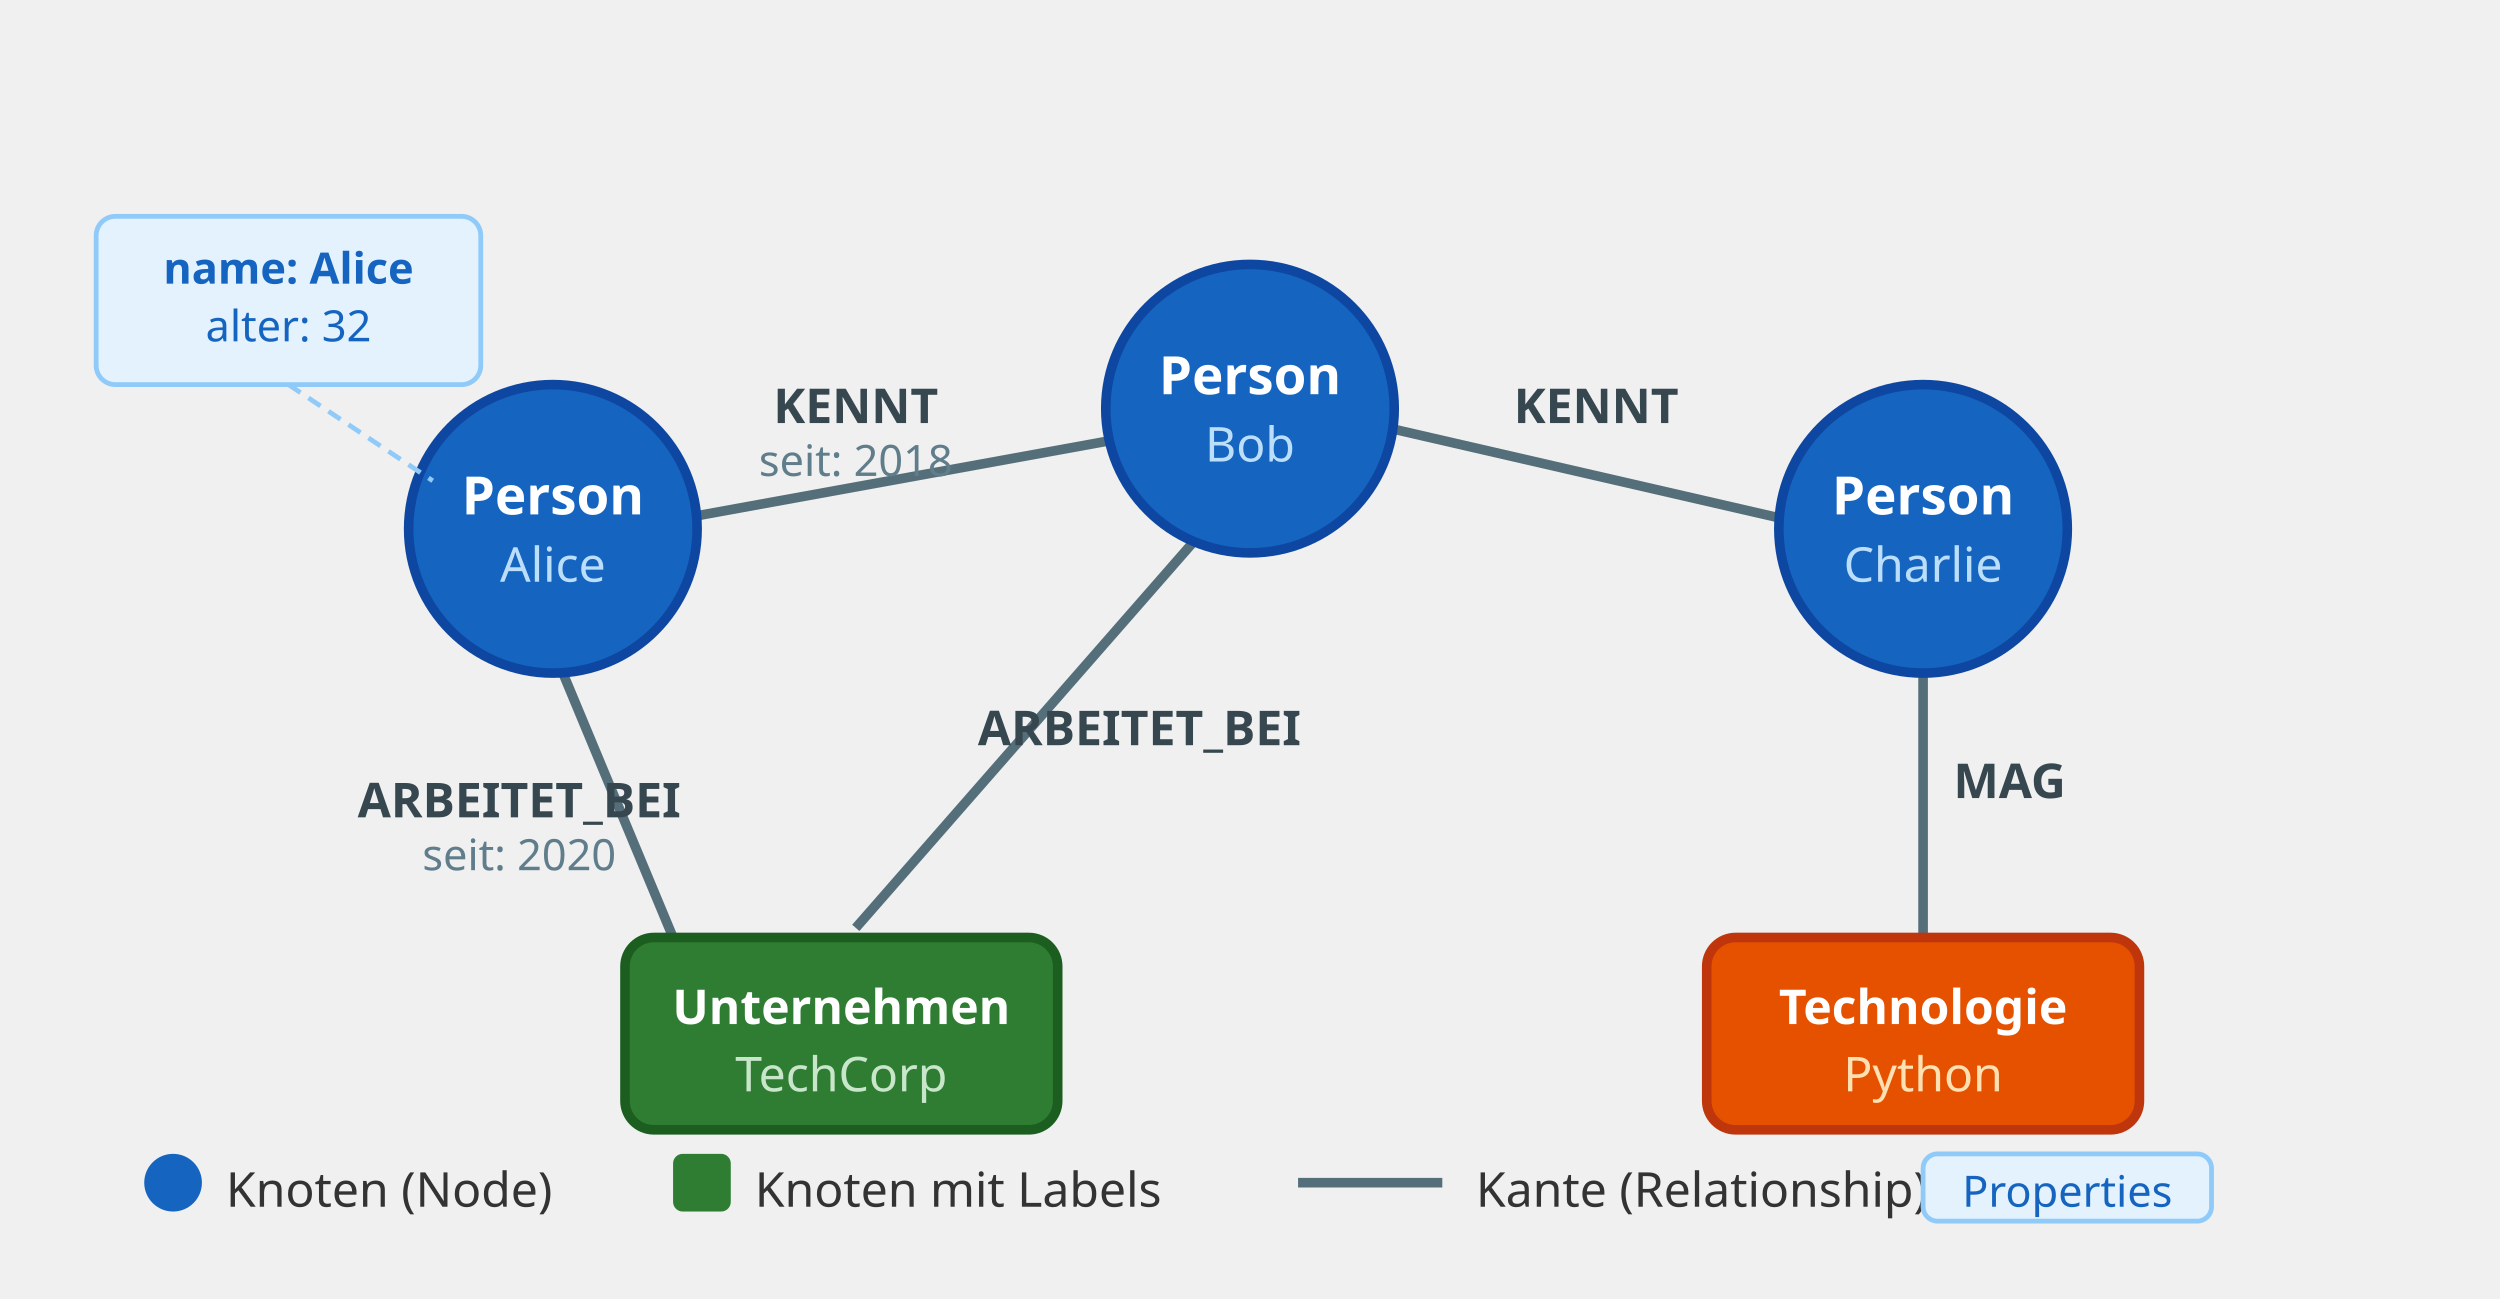
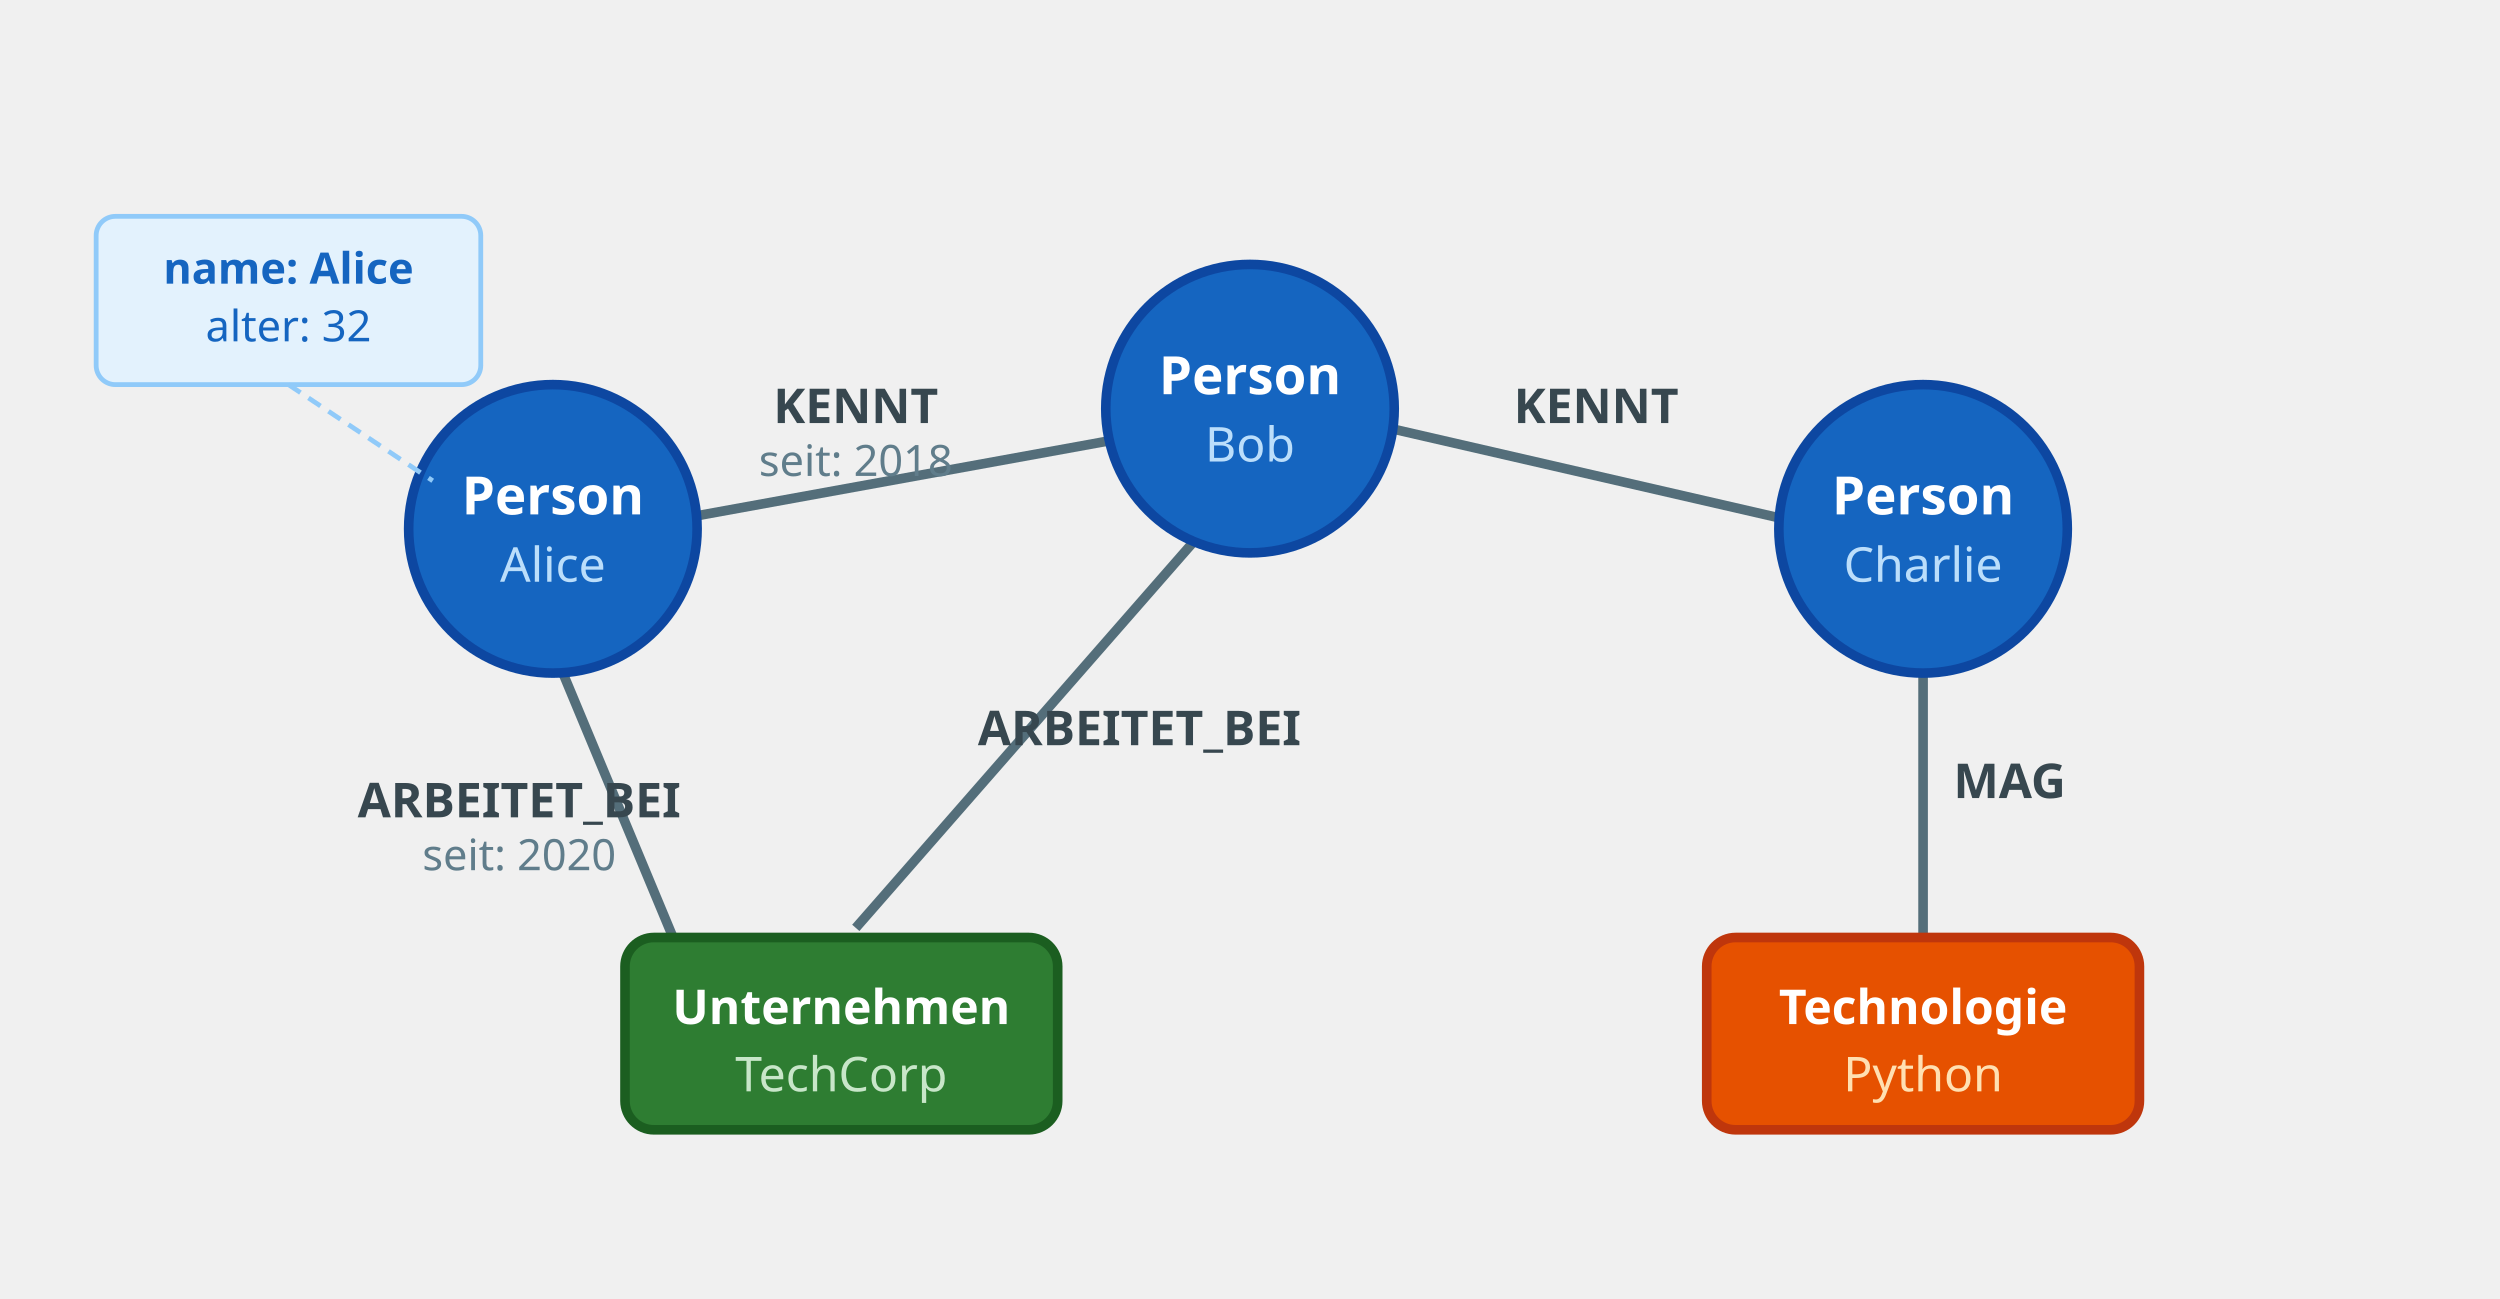
<svg xmlns="http://www.w3.org/2000/svg" viewBox="0 0 520 270" font-family="sans-serif" font-size="12">
  <line x1="130" y1="110" x2="240" y2="90" stroke="#546E7A" stroke-width="2" />
  <text x="178" y="88" text-anchor="middle" font-size="10" fill="#37474F" font-weight="bold">KENNT</text>
  <text x="178" y="99" text-anchor="middle" font-size="9" fill="#607D8B">seit: 2018</text>
  <line x1="115" y1="135" x2="140" y2="195" stroke="#546E7A" stroke-width="2" />
  <text x="108" y="170" text-anchor="middle" font-size="10" fill="#37474F" font-weight="bold">ARBEITET_BEI</text>
  <text x="108" y="181" text-anchor="middle" font-size="9" fill="#607D8B">seit: 2020</text>
  <line x1="255" y1="105" x2="178" y2="193" stroke="#546E7A" stroke-width="2" />
  <text x="237" y="155" text-anchor="middle" font-size="10" fill="#37474F" font-weight="bold">ARBEITET_BEI</text>
  <line x1="280" y1="87" x2="380" y2="110" stroke="#546E7A" stroke-width="2" />
  <text x="332" y="88" text-anchor="middle" font-size="10" fill="#37474F" font-weight="bold">KENNT</text>
  <line x1="400" y1="130" x2="400" y2="195" stroke="#546E7A" stroke-width="2" />
  <text x="418" y="166" text-anchor="middle" font-size="10" fill="#37474F" font-weight="bold">MAG</text>
  <circle cx="115" cy="110" r="30" fill="#1565C0" stroke="#0D47A1" stroke-width="2" />
  <text x="115" y="107" text-anchor="middle" font-size="11" fill="white" font-weight="bold">Person</text>
  <text x="115" y="121" text-anchor="middle" font-size="10" fill="#BBDEFB">Alice</text>
  <rect x="20" y="45" width="80" height="35" rx="4" fill="#E3F2FD" stroke="#90CAF9" stroke-width="1" />
  <text x="60" y="59" text-anchor="middle" font-size="9" fill="#1565C0" font-weight="bold">name: Alice</text>
  <text x="60" y="71" text-anchor="middle" font-size="9" fill="#1565C0">alter: 32</text>
  <line x1="60" y1="80" x2="90" y2="100" stroke="#90CAF9" stroke-width="1" stroke-dasharray="3,2" />
  <circle cx="260" cy="85" r="30" fill="#1565C0" stroke="#0D47A1" stroke-width="2" />
  <text x="260" y="82" text-anchor="middle" font-size="11" fill="white" font-weight="bold">Person</text>
  <text x="260" y="96" text-anchor="middle" font-size="10" fill="#BBDEFB">Bob</text>
  <circle cx="400" cy="110" r="30" fill="#1565C0" stroke="#0D47A1" stroke-width="2" />
  <text x="400" y="107" text-anchor="middle" font-size="11" fill="white" font-weight="bold">Person</text>
  <text x="400" y="121" text-anchor="middle" font-size="10" fill="#BBDEFB">Charlie</text>
  <rect x="130" y="195" width="90" height="40" rx="6" fill="#2E7D32" stroke="#1B5E20" stroke-width="2" />
  <text x="175" y="213" text-anchor="middle" font-size="10" fill="white" font-weight="bold">Unternehmen</text>
  <text x="175" y="227" text-anchor="middle" font-size="10" fill="#C8E6C9">TechCorp</text>
  <rect x="355" y="195" width="90" height="40" rx="6" fill="#E65100" stroke="#BF360C" stroke-width="2" />
  <text x="400" y="213" text-anchor="middle" font-size="10" fill="white" font-weight="bold">Technologie</text>
  <text x="400" y="227" text-anchor="middle" font-size="10" fill="#FFE0B2">Python</text>
-   <rect x="30" y="240" width="12" height="12" rx="6" fill="#1565C0" />
-   <text x="47" y="251" font-size="10" fill="#333">Knoten (Node)</text>
-   <rect x="140" y="240" width="12" height="12" rx="2" fill="#2E7D32" />
-   <text x="157" y="251" font-size="10" fill="#333">Knoten mit Labels</text>
-   <line x1="270" y1="246" x2="300" y2="246" stroke="#546E7A" stroke-width="2" />
-   <text x="307" y="251" font-size="10" fill="#333">Kante (Relationship)</text>
-   <rect x="400" y="240" width="60" height="14" rx="3" fill="#E3F2FD" stroke="#90CAF9" />
-   <text x="430" y="251" text-anchor="middle" font-size="9" fill="#1565C0">Properties</text>
</svg>
